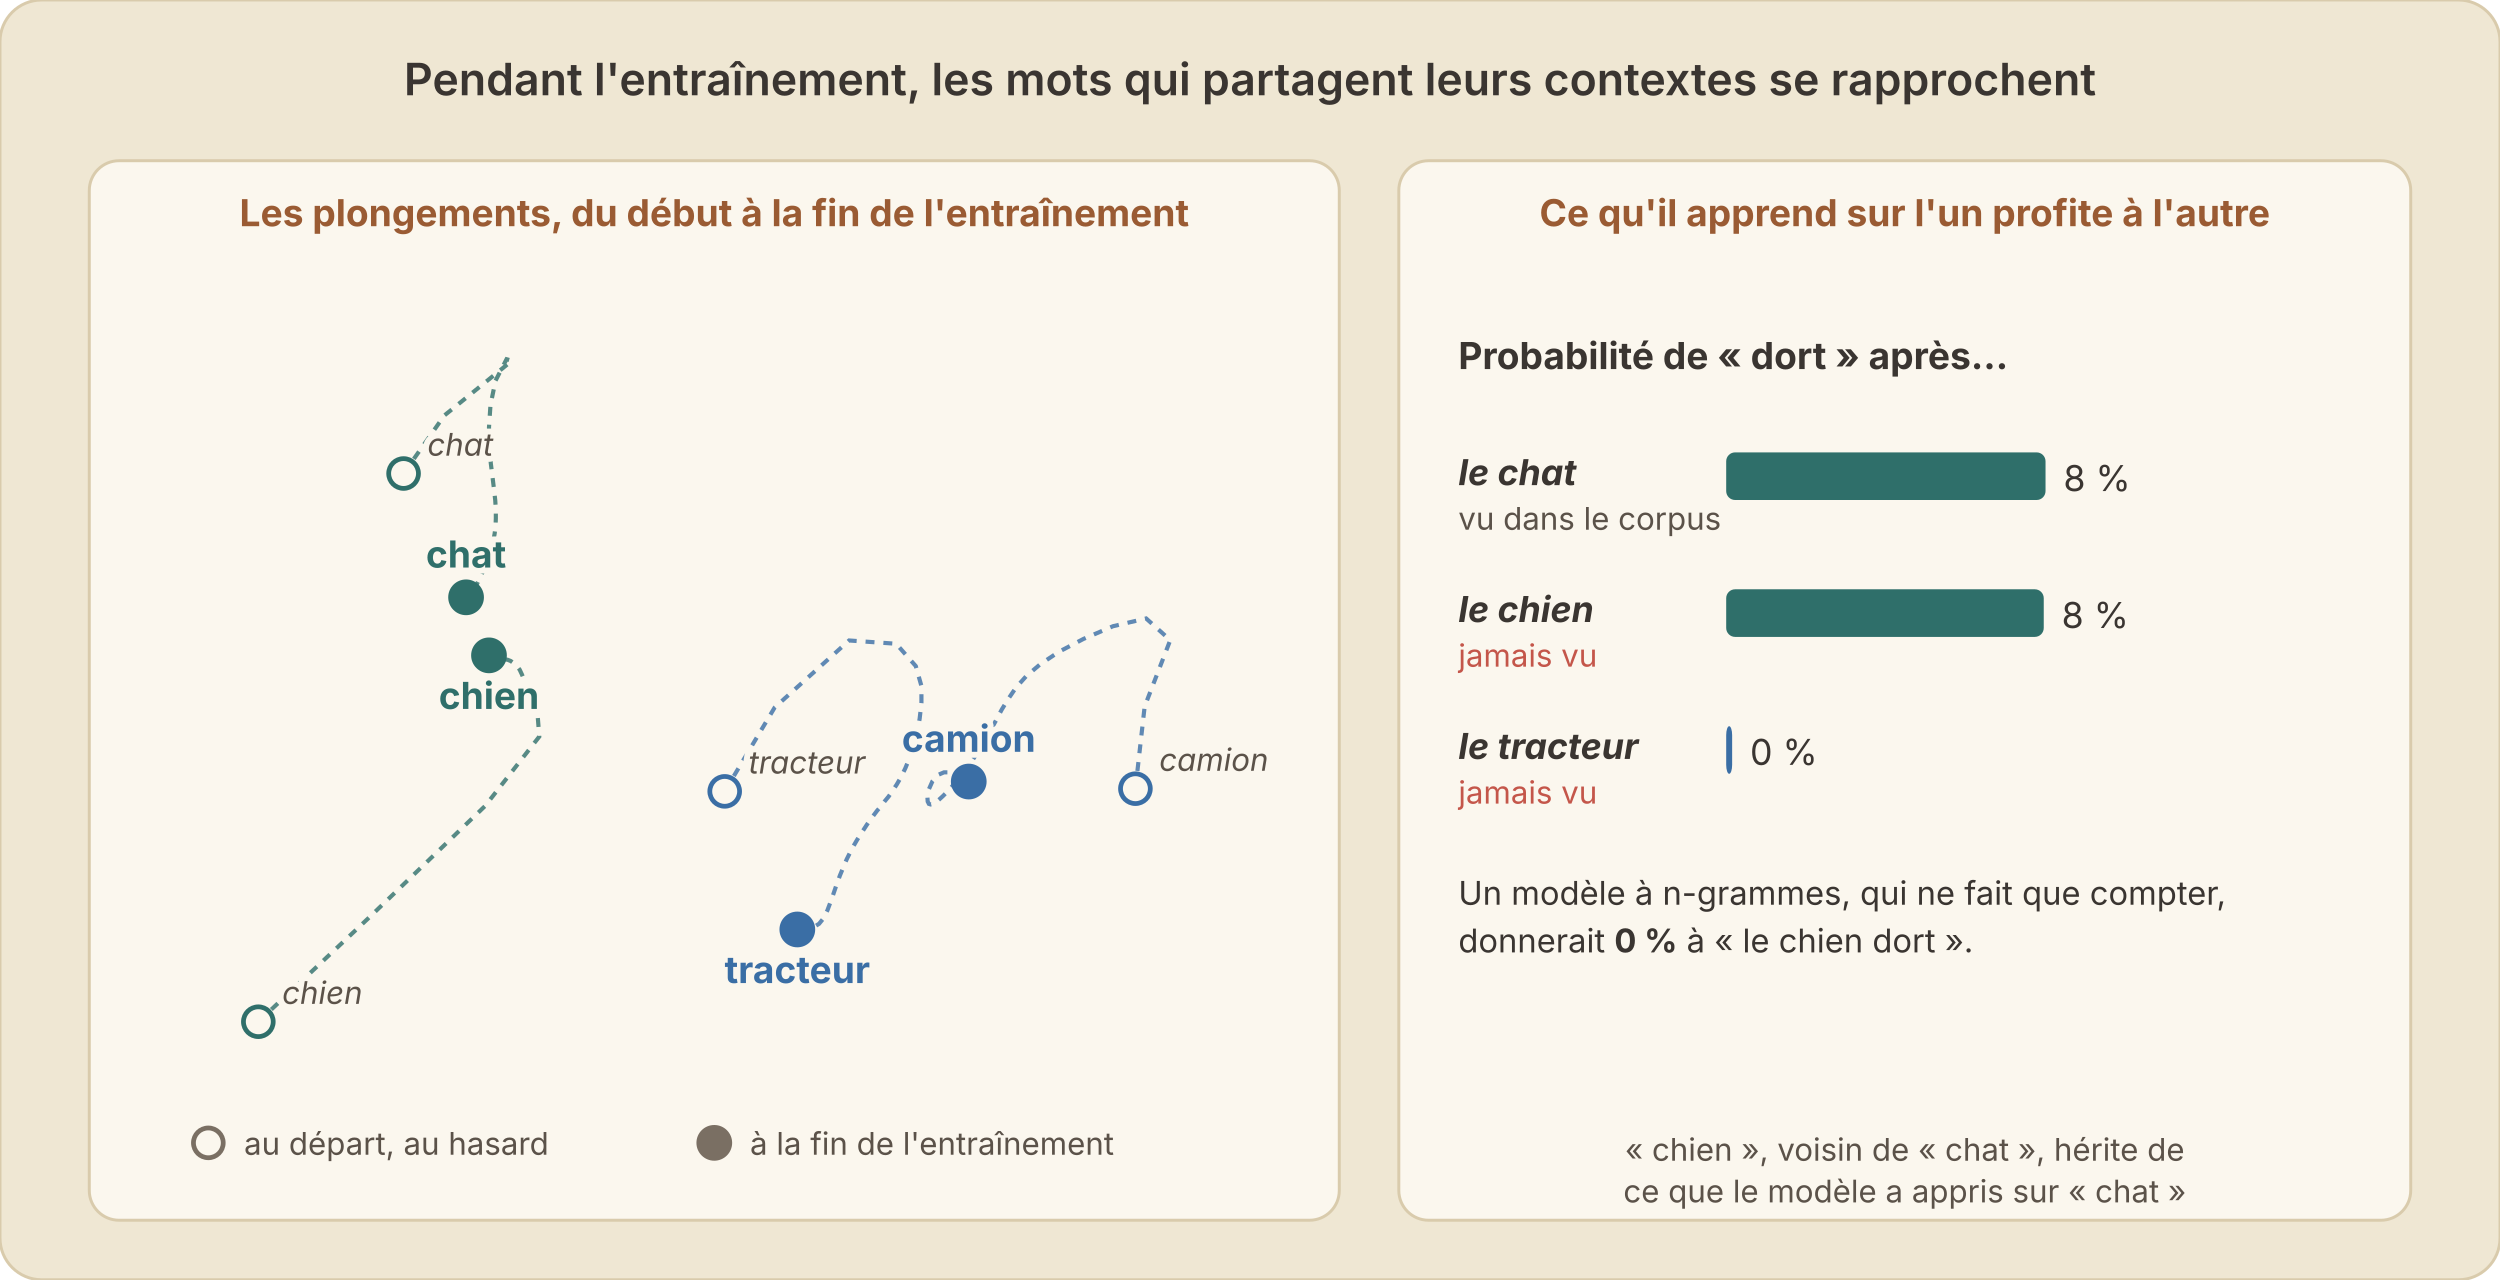
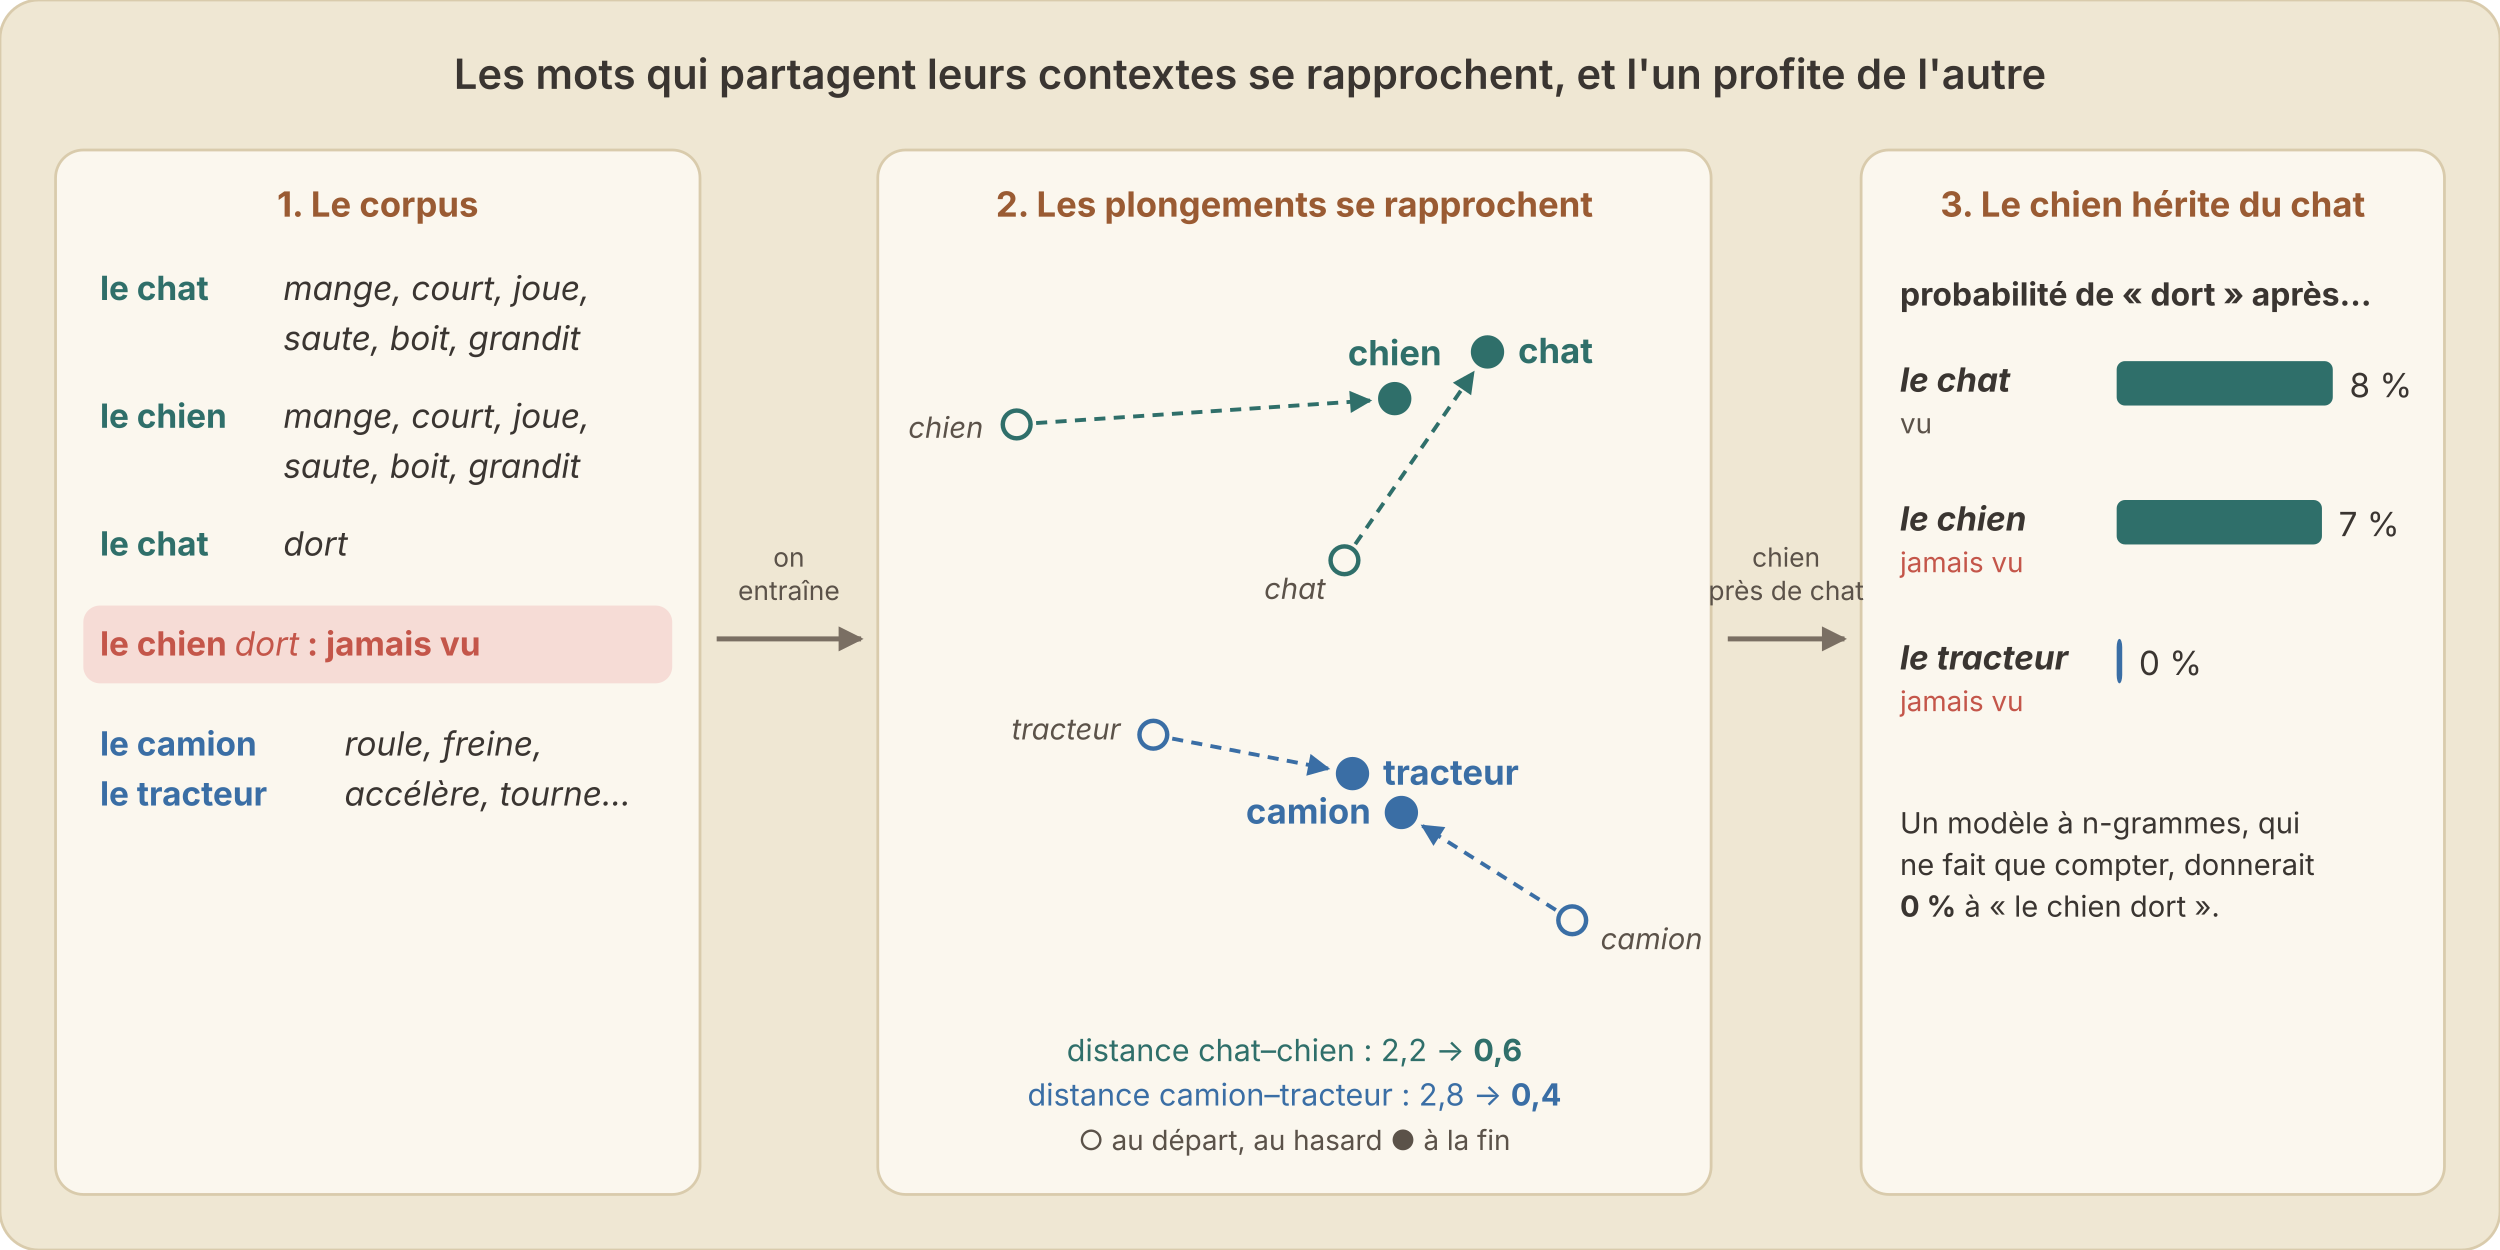
- <svg xmlns="http://www.w3.org/2000/svg" viewBox="0 0 840 430" role="img" font-family="system-ui, -apple-system, sans-serif">
-   <rect x="0" y="0" width="840" height="430" rx="14" fill="#efe7d3" stroke="#d9cbac" />
-   <text x="420.0" y="32" font-size="15" fill="#3a3531" text-anchor="middle" font-weight="600">Pendant l'entraînement, les mots qui partagent leurs contextes se rapprochent</text>
-   <rect x="30" y="54" width="420" height="356" rx="10" fill="#fbf7ee" stroke="#d9cbac" />
-   <text x="240.0" y="76" font-size="12.5" fill="#9a5b33" text-anchor="middle" font-weight="700">Les plongements, du début à la fin de l'entraînement</text>
-   <polyline points="135.6,159.1 149.3,139.6 172.0,121.2 170.2,120.7 166.5,127.9 164.8,136.1 164.3,143.6 164.5,150.1 164.9,155.6 165.5,160.4 166.0,164.5 166.4,168.1 166.6,171.3 166.6,174.2 166.5,176.9 166.2,179.3 165.8,181.5 165.3,183.6 164.7,185.5 164.1,187.4 163.5,189.1 162.9,190.6 162.2,192.1 161.6,193.5 161.0,194.7 160.4,195.9 159.9,197.0 159.3,197.9 158.9,198.8 158.4,199.5 158.0,200.2 157.7,200.7 157.4,201.1 157.2,201.3 157.1,201.4 157.0,201.4 157.0,201.3 156.9,201.2 156.9,201.1 156.8,200.9 156.6,200.7" fill="none" stroke="#2f6f6a" stroke-width="1.4" stroke-dasharray="3 3" stroke-opacity="0.8" />
-   <circle cx="135.6" cy="159.1" r="5" fill="#fbf7ee" stroke="#2f6f6a" stroke-width="1.6" />
-   <circle cx="156.6" cy="200.7" r="6" fill="#2f6f6a" />
-   <polyline points="86.8,343.3 123.9,308.4 163.0,270.8 181.2,247.5 180.6,239.8 179.1,236.1 178.0,233.4 177.1,230.9 176.2,228.7 175.4,226.7 174.6,225.0 173.6,223.7 172.6,222.8 171.6,222.1 170.6,221.7 169.6,221.5 168.7,221.5 167.8,221.5 166.9,221.6 166.0,221.7 165.2,221.9 164.5,222.1 163.8,222.2 163.2,222.3 162.6,222.4 162.2,222.4 161.7,222.4 161.4,222.4 161.1,222.3 160.9,222.2 160.8,222.1 160.8,221.9 160.8,221.6 161.0,221.4 161.3,221.1 161.7,220.8 162.1,220.6 162.5,220.5 163.0,220.4 163.6,220.3 164.3,220.2" fill="none" stroke="#2f6f6a" stroke-width="1.4" stroke-dasharray="3 3" stroke-opacity="0.8" />
-   <circle cx="86.8" cy="343.3" r="5" fill="#fbf7ee" stroke="#2f6f6a" stroke-width="1.6" />
-   <circle cx="164.3" cy="220.2" r="6" fill="#2f6f6a" />
-   <polyline points="381.5,265.0 384.6,237.4 393.2,215.1 385.1,207.8 374.0,210.4 364.0,214.7 355.8,219.0 349.5,223.2 344.8,227.2 341.4,231.0 338.8,234.8 336.6,238.4 334.8,241.8 333.0,245.1 331.4,248.0 329.8,250.7 328.2,253.2 326.7,255.5 325.2,257.6 323.7,259.6 322.2,261.5 320.8,263.2 319.4,264.8 318.1,266.2 316.8,267.5 315.6,268.6 314.5,269.5 313.6,270.1 312.7,270.3 312.1,270.1 311.7,269.3 311.6,267.7 312.1,265.2 313.3,262.5 315.1,260.4 317.2,259.5 319.3,259.5 321.2,260.0 322.9,260.7 324.3,261.6 325.5,262.6" fill="none" stroke="#3a6ea5" stroke-width="1.4" stroke-dasharray="3 3" stroke-opacity="0.8" />
-   <circle cx="381.5" cy="265.0" r="5" fill="#fbf7ee" stroke="#3a6ea5" stroke-width="1.6" />
-   <circle cx="325.5" cy="262.6" r="6" fill="#3a6ea5" />
-   <polyline points="243.5,265.9 260.3,237.7 285.3,215.2 301.1,216.3 307.7,223.8 309.6,230.5 309.6,236.2 309.0,241.5 308.1,246.4 307.0,250.8 305.6,254.7 304.2,258.1 302.8,261.0 301.3,263.6 299.9,265.7 298.6,267.6 297.2,269.3 296.0,270.9 294.7,272.4 293.5,274.0 292.3,275.6 291.2,277.2 290.1,278.9 288.9,280.7 287.8,282.5 286.7,284.4 285.6,286.5 284.5,288.7 283.4,291.3 282.2,294.2 280.9,297.8 279.5,301.9 278.0,305.9 276.5,308.8 275.2,310.4 273.9,311.2 272.6,311.6 271.3,311.8 270.1,311.9 268.9,312.1 267.9,312.3" fill="none" stroke="#3a6ea5" stroke-width="1.4" stroke-dasharray="3 3" stroke-opacity="0.8" />
-   <circle cx="243.5" cy="265.9" r="5" fill="#fbf7ee" stroke="#3a6ea5" stroke-width="1.6" />
-   <circle cx="267.9" cy="312.3" r="6" fill="#3a6ea5" />
-   <text x="143.6" y="153.1" font-size="10.5" fill="#5b5249" font-style="italic" stroke="#fbf7ee" stroke-width="4" paint-order="stroke">chat</text>
-   <text x="94.8" y="337.3" font-size="10.5" fill="#5b5249" font-style="italic" stroke="#fbf7ee" stroke-width="4" paint-order="stroke">chien</text>
-   <text x="389.5" y="259.0" font-size="10.5" fill="#5b5249" font-style="italic" stroke="#fbf7ee" stroke-width="4" paint-order="stroke">camion</text>
-   <text x="251.5" y="259.9" font-size="10.5" fill="#5b5249" font-style="italic" stroke="#fbf7ee" stroke-width="4" paint-order="stroke">tracteur</text>
-   <text x="156.6" y="190.7" font-size="12.5" fill="#2f6f6a" font-weight="700" text-anchor="middle" stroke="#fbf7ee" stroke-width="4" paint-order="stroke">chat</text>
-   <text x="164.3" y="238.2" font-size="12.5" fill="#2f6f6a" font-weight="700" text-anchor="middle" stroke="#fbf7ee" stroke-width="4" paint-order="stroke">chien</text>
-   <text x="325.5" y="252.6" font-size="12.5" fill="#3a6ea5" font-weight="700" text-anchor="middle" stroke="#fbf7ee" stroke-width="4" paint-order="stroke">camion</text>
-   <text x="267.9" y="330.3" font-size="12.5" fill="#3a6ea5" font-weight="700" text-anchor="middle" stroke="#fbf7ee" stroke-width="4" paint-order="stroke">tracteur</text>
-   <circle cx="70" cy="384" r="5" fill="#fbf7ee" stroke="#7a6f63" stroke-width="1.6" />
-   <text x="82" y="388" font-size="10.5" fill="#5b5249">au départ, au hasard</text>
-   <circle cx="240" cy="384" r="6" fill="#7a6f63" />
-   <text x="252" y="388" font-size="10.5" fill="#5b5249">à la fin de l'entraînement</text>
-   <rect x="470" y="54" width="340" height="356" rx="10" fill="#fbf7ee" stroke="#d9cbac" />
-   <text x="640.0" y="76" font-size="12.5" fill="#9a5b33" text-anchor="middle" font-weight="700">Ce qu'il apprend sur l'un profite à l'autre</text>
-   <text x="490" y="124" font-size="12.5" fill="#3a3531" font-weight="700">Probabilité de « dort » après…</text>
-   <text x="490" y="163" font-size="12" fill="#3a3531" font-style="italic" font-weight="700">le chat</text>
-   <text x="490" y="178" font-size="10.5" fill="#5b5249">vu dans le corpus</text>
-   <rect x="580" y="152" width="107.3" height="16" rx="3" fill="#2f6f6a" />
-   <text x="693.3" y="165" font-size="12" fill="#3a3531">8 %</text>
-   <text x="490" y="209" font-size="12" fill="#3a3531" font-style="italic" font-weight="700">le chien</text>
-   <text x="490" y="224" font-size="10.5" fill="#c4564a">jamais vu</text>
-   <rect x="580" y="198" width="106.7" height="16" rx="3" fill="#2f6f6a" />
-   <text x="692.7" y="211" font-size="12" fill="#3a3531">8 %</text>
-   <text x="490" y="255" font-size="12" fill="#3a3531" font-style="italic" font-weight="700">le tracteur</text>
-   <text x="490" y="270" font-size="10.5" fill="#c4564a">jamais vu</text>
-   <rect x="580" y="244" width="2.0" height="16" rx="3" fill="#3a6ea5" />
-   <text x="588.0" y="257" font-size="12" fill="#3a3531">0 %</text>
-   <text x="490" y="304" font-size="11" fill="#3a3531">Un modèle à n-grammes, qui ne fait que compter,</text>
-   <text x="490" y="320" font-size="11" fill="#3a3531">donnerait <tspan font-weight="700">0 %</tspan> à « le chien dort ».</text>
-   <text x="640.0" y="390" font-size="10.5" fill="#5b5249" text-anchor="middle">« chien », voisin de « chat », hérite de</text>
-   <text x="640.0" y="404" font-size="10.5" fill="#5b5249" text-anchor="middle">ce que le modèle a appris sur « chat »</text>
+ <svg xmlns="http://www.w3.org/2000/svg" viewBox="0 0 900 450" role="img" font-family="system-ui, -apple-system, sans-serif">
+   <defs>
+     <marker id="p" viewBox="0 0 10 10" refX="9" refY="5" markerWidth="9" markerHeight="9" markerUnits="userSpaceOnUse" orient="auto">
+       <path d="M0 0 L10 5 L0 10 z" fill="#7a6f63" />
+     </marker>
+     <marker id="pt" viewBox="0 0 10 10" refX="9" refY="5" markerWidth="8" markerHeight="8" markerUnits="userSpaceOnUse" orient="auto">
+       <path d="M0 0 L10 5 L0 10 z" fill="#2f6f6a" />
+     </marker>
+     <marker id="pb" viewBox="0 0 10 10" refX="9" refY="5" markerWidth="8" markerHeight="8" markerUnits="userSpaceOnUse" orient="auto">
+       <path d="M0 0 L10 5 L0 10 z" fill="#3a6ea5" />
+     </marker>
+   </defs>
+   <rect x="0" y="0" width="900" height="450" rx="14" fill="#efe7d3" stroke="#d9cbac" />
+   <text x="450.0" y="32" font-size="15" fill="#3a3531" text-anchor="middle" font-weight="600">Les mots qui partagent leurs contextes se rapprochent, et l'un profite de l'autre</text>
+   <rect x="20" y="54" width="232" height="376" rx="10" fill="#fbf7ee" stroke="#d9cbac" />
+   <text x="136.0" y="78" font-size="12.5" fill="#9a5b33" text-anchor="middle" font-weight="700">1. Le corpus</text>
+   <text x="36" y="108" font-size="12" fill="#2f6f6a" font-weight="700">le chat</text>
+   <text x="102" y="108" font-size="12" fill="#3a3531" font-style="italic">mange, court, joue,</text>
+   <text x="102" y="126" font-size="12" fill="#3a3531" font-style="italic">saute, boit, grandit</text>
+   <text x="36" y="154" font-size="12" fill="#2f6f6a" font-weight="700">le chien</text>
+   <text x="102" y="154" font-size="12" fill="#3a3531" font-style="italic">mange, court, joue,</text>
+   <text x="102" y="172" font-size="12" fill="#3a3531" font-style="italic">saute, boit, grandit</text>
+   <text x="36" y="200" font-size="12" fill="#2f6f6a" font-weight="700">le chat</text>
+   <text x="102" y="200" font-size="12" fill="#3a3531" font-style="italic">dort</text>
+   <rect x="30" y="218" width="212" height="28" rx="6" fill="#f6dcd6" />
+   <text x="36" y="236" font-size="12" fill="#c4564a" font-weight="700">le chien <tspan font-style="italic" font-weight="400">dort</tspan> : jamais vu</text>
+   <text x="36" y="272" font-size="12" fill="#3a6ea5" font-weight="700">le camion</text>
+   <text x="36" y="290" font-size="12" fill="#3a6ea5" font-weight="700">le tracteur</text>
+   <text x="124" y="272" font-size="12" fill="#3a3531" font-style="italic">roule, freine,</text>
+   <text x="124" y="290" font-size="12" fill="#3a3531" font-style="italic">accélère, tourne…</text>
+   <rect x="316" y="54" width="300" height="376" rx="10" fill="#fbf7ee" stroke="#d9cbac" />
+   <text x="466.0" y="78" font-size="12.5" fill="#9a5b33" text-anchor="middle" font-weight="700">2. Les plongements se rapprochent</text>
+   <line x1="258" y1="230" x2="310" y2="230" stroke="#7a6f63" stroke-width="1.8" marker-end="url(#p)" />
+   <text x="284.0" y="204" font-size="9.5" fill="#5b5249" text-anchor="middle">on</text>
+   <text x="284.0" y="216" font-size="9.5" fill="#5b5249" text-anchor="middle">entraîne</text>
+   <line x1="487.9" y1="195.9" x2="530.4" y2="134.1" stroke="#2f6f6a" stroke-width="1.4" stroke-dasharray="4 3" marker-end="url(#pt)" />
+   <circle cx="484.0" cy="201.7" r="5" fill="#fbf7ee" stroke="#2f6f6a" stroke-width="1.6" />
+   <text x="477.2" y="215.6" font-size="10.5" fill="#5b5249" font-style="italic" text-anchor="end" stroke="#fbf7ee" stroke-width="4" paint-order="stroke">chat</text>
+   <line x1="373.0" y1="152.3" x2="493.2" y2="144.2" stroke="#2f6f6a" stroke-width="1.4" stroke-dasharray="4 3" marker-end="url(#pt)" />
+   <circle cx="366.0" cy="152.8" r="5" fill="#fbf7ee" stroke="#2f6f6a" stroke-width="1.6" />
+   <text x="354.0" y="157.6" font-size="10.5" fill="#5b5249" font-style="italic" text-anchor="end" stroke="#fbf7ee" stroke-width="4" paint-order="stroke">chien</text>
+   <line x1="560.1" y1="327.6" x2="512.1" y2="297.3" stroke="#3a6ea5" stroke-width="1.4" stroke-dasharray="4 3" marker-end="url(#pb)" />
+   <circle cx="566.0" cy="331.3" r="5" fill="#fbf7ee" stroke="#3a6ea5" stroke-width="1.6" />
+   <text x="576.2" y="341.7" font-size="10.5" fill="#5b5249" font-style="italic" text-anchor="start" stroke="#fbf7ee" stroke-width="4" paint-order="stroke">camion</text>
+   <line x1="422.0" y1="265.9" x2="478.1" y2="276.7" stroke="#3a6ea5" stroke-width="1.4" stroke-dasharray="4 3" marker-end="url(#pb)" />
+   <circle cx="415.2" cy="264.5" r="5" fill="#fbf7ee" stroke="#3a6ea5" stroke-width="1.6" />
+   <text x="403.4" y="266.2" font-size="10.5" fill="#5b5249" font-style="italic" text-anchor="end" stroke="#fbf7ee" stroke-width="4" paint-order="stroke">tracteur</text>
+   <circle cx="535.5" cy="126.7" r="6" fill="#2f6f6a" />
+   <text x="546.5" y="130.7" font-size="12.5" fill="#2f6f6a" font-weight="700" text-anchor="start" stroke="#fbf7ee" stroke-width="4" paint-order="stroke">chat</text>
+   <circle cx="502.1" cy="143.5" r="6" fill="#2f6f6a" />
+   <text x="502.1" y="131.5" font-size="12.5" fill="#2f6f6a" font-weight="700" text-anchor="middle" stroke="#fbf7ee" stroke-width="4" paint-order="stroke">chien</text>
+   <circle cx="504.5" cy="292.5" r="6" fill="#3a6ea5" />
+   <text x="493.5" y="296.5" font-size="12.5" fill="#3a6ea5" font-weight="700" text-anchor="end" stroke="#fbf7ee" stroke-width="4" paint-order="stroke">camion</text>
+   <circle cx="486.9" cy="278.5" r="6" fill="#3a6ea5" />
+   <text x="497.9" y="282.5" font-size="12.5" fill="#3a6ea5" font-weight="700" text-anchor="start" stroke="#fbf7ee" stroke-width="4" paint-order="stroke">tracteur</text>
+   <text x="466.0" y="382" font-size="11" fill="#2f6f6a" text-anchor="middle">distance chat–chien : 2,2 → <tspan font-weight="700">0,6</tspan>
+   </text>
+   <text x="466.0" y="398" font-size="11" fill="#3a6ea5" text-anchor="middle">distance camion–tracteur : 2,8 → <tspan font-weight="700">0,4</tspan>
+   </text>
+   <text x="466.0" y="414" font-size="10" fill="#5b5249" text-anchor="middle">○ au départ, au hasard   ● à la fin</text>
+   <rect x="670" y="54" width="210" height="376" rx="10" fill="#fbf7ee" stroke="#d9cbac" />
+   <text x="775.0" y="78" font-size="12.5" fill="#9a5b33" text-anchor="middle" font-weight="700">3. Le chien hérite du chat</text>
+   <line x1="622" y1="230" x2="664" y2="230" stroke="#7a6f63" stroke-width="1.8" marker-end="url(#p)" />
+   <text x="643.0" y="204" font-size="9.5" fill="#5b5249" text-anchor="middle">chien</text>
+   <text x="643.0" y="216" font-size="9.5" fill="#5b5249" text-anchor="middle">près de chat</text>
+   <text x="684" y="110" font-size="11.5" fill="#3a3531" font-weight="700">probabilité de « dort » après…</text>
+   <text x="684" y="141" font-size="12" fill="#3a3531" font-style="italic" font-weight="700">le chat</text>
+   <text x="684" y="156" font-size="10" fill="#5b5249">vu</text>
+   <rect x="762" y="130" width="77.8" height="16" rx="3" fill="#2f6f6a" />
+   <text x="845.8" y="143" font-size="12" fill="#3a3531">8 %</text>
+   <text x="684" y="191" font-size="12" fill="#3a3531" font-style="italic" font-weight="700">le chien</text>
+   <text x="684" y="206" font-size="10" fill="#c4564a">jamais vu</text>
+   <rect x="762" y="180" width="73.9" height="16" rx="3" fill="#2f6f6a" />
+   <text x="841.9" y="193" font-size="12" fill="#3a3531">7 %</text>
+   <text x="684" y="241" font-size="12" fill="#3a3531" font-style="italic" font-weight="700">le tracteur</text>
+   <text x="684" y="256" font-size="10" fill="#c4564a">jamais vu</text>
+   <rect x="762" y="230" width="2.0" height="16" rx="3" fill="#3a6ea5" />
+   <text x="770.0" y="243" font-size="12" fill="#3a3531">0 %</text>
+   <text x="684" y="300" font-size="10.5" fill="#3a3531">Un modèle à n-grammes, qui</text>
+   <text x="684" y="315" font-size="10.5" fill="#3a3531">ne fait que compter, donnerait</text>
+   <text x="684" y="330" font-size="10.5" fill="#3a3531">
+     <tspan font-weight="700">0 %</tspan> à « le chien dort ».</text>
</svg>
